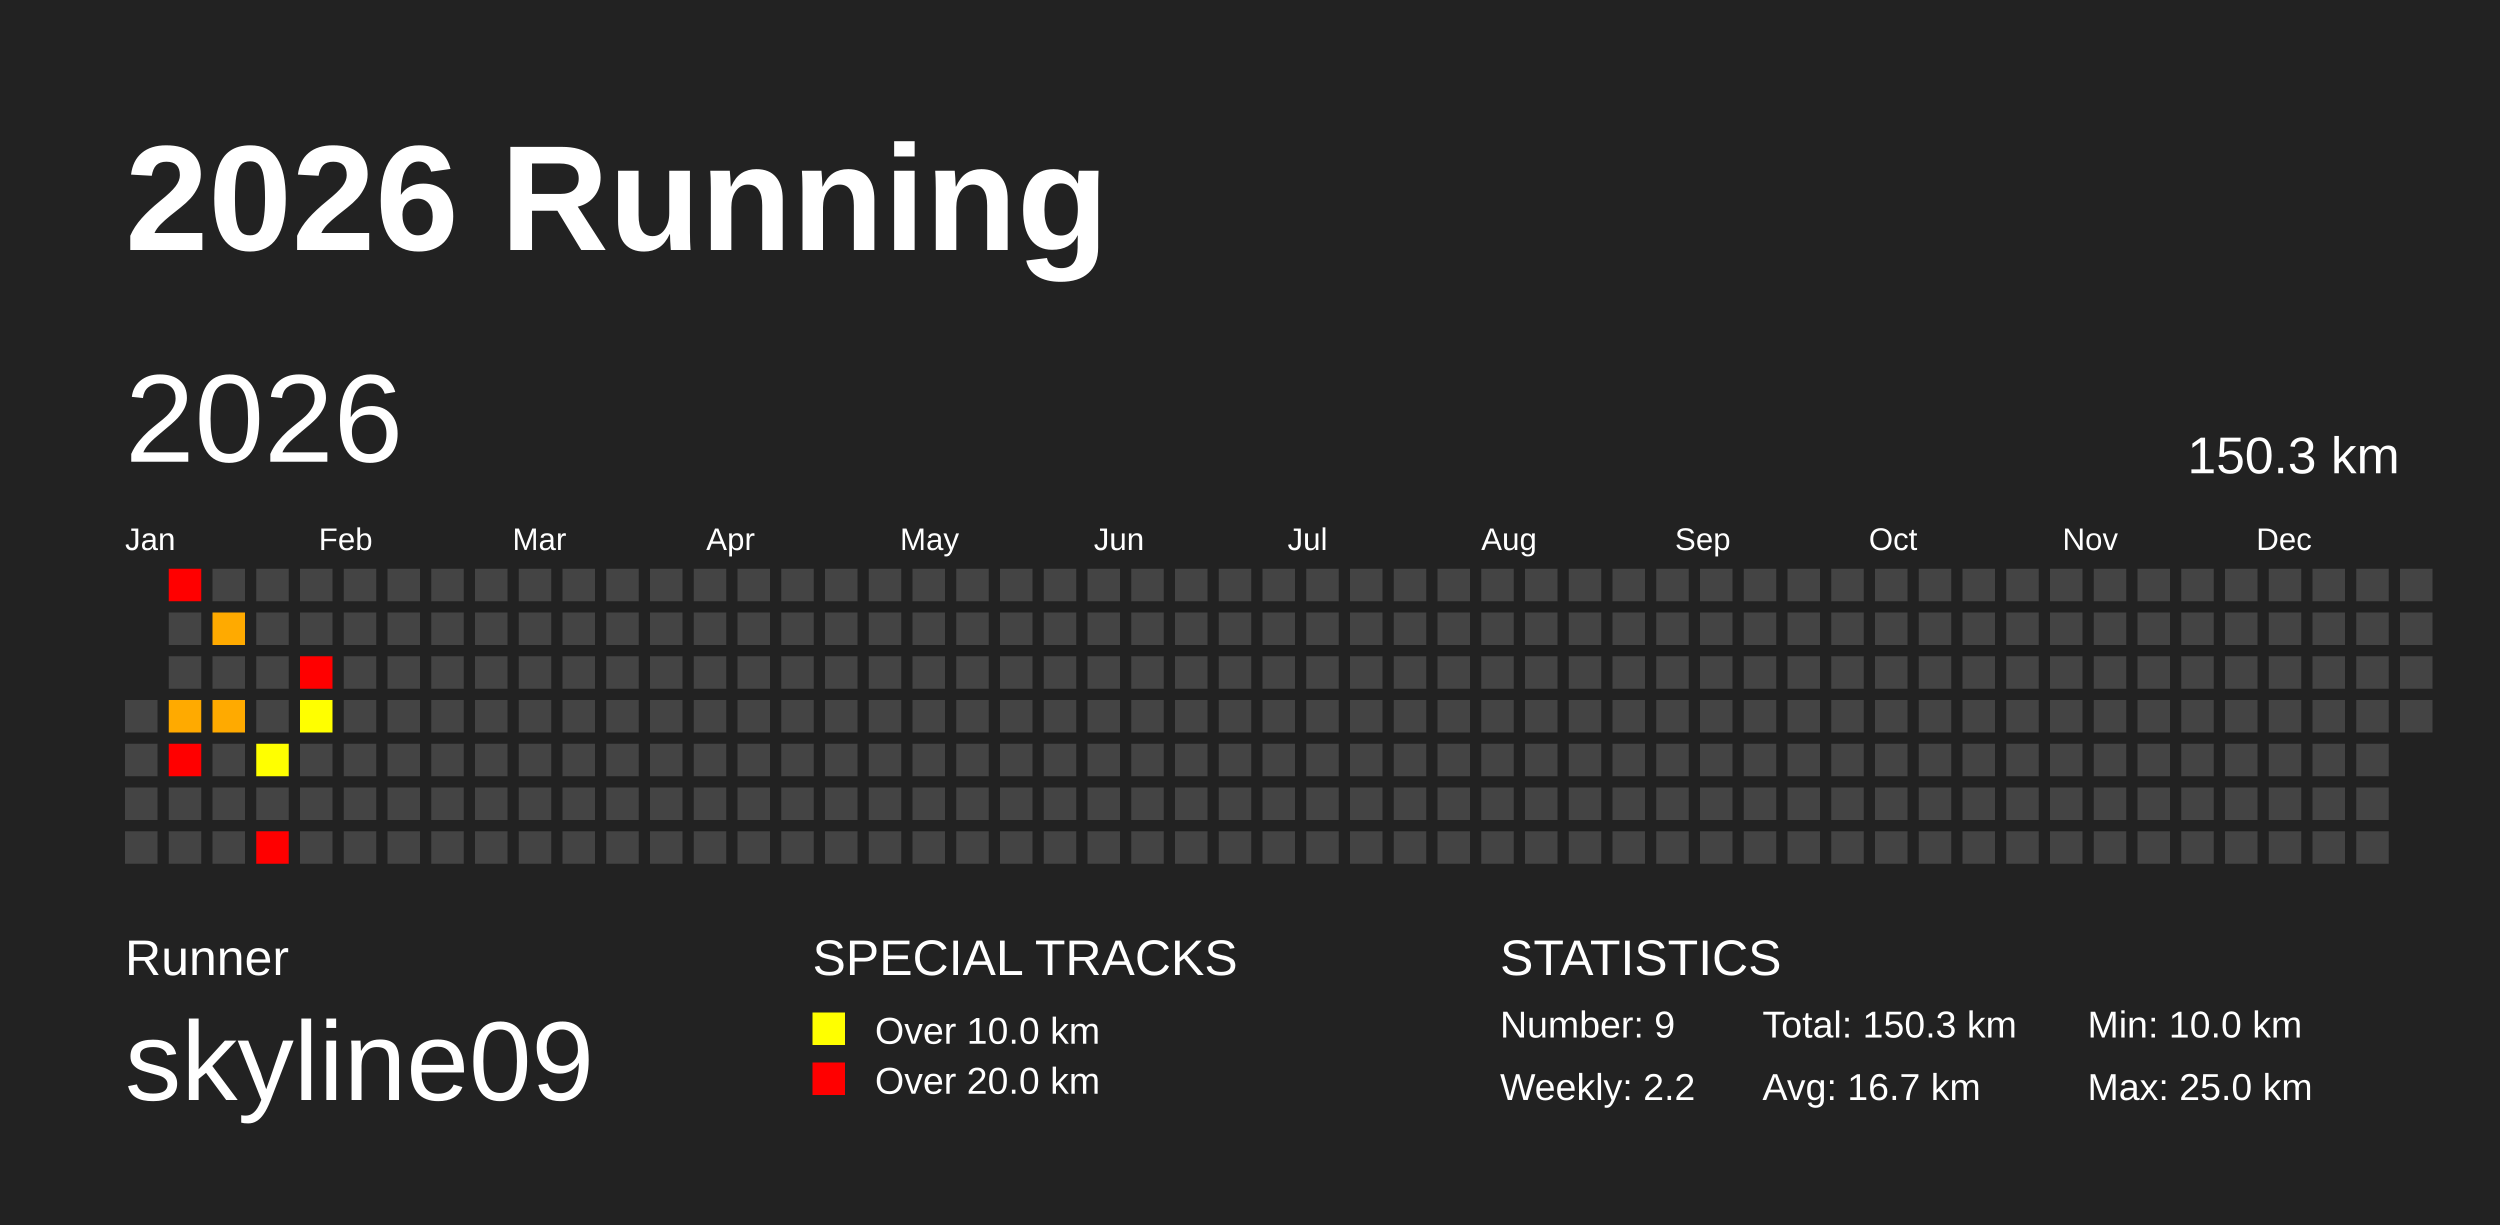
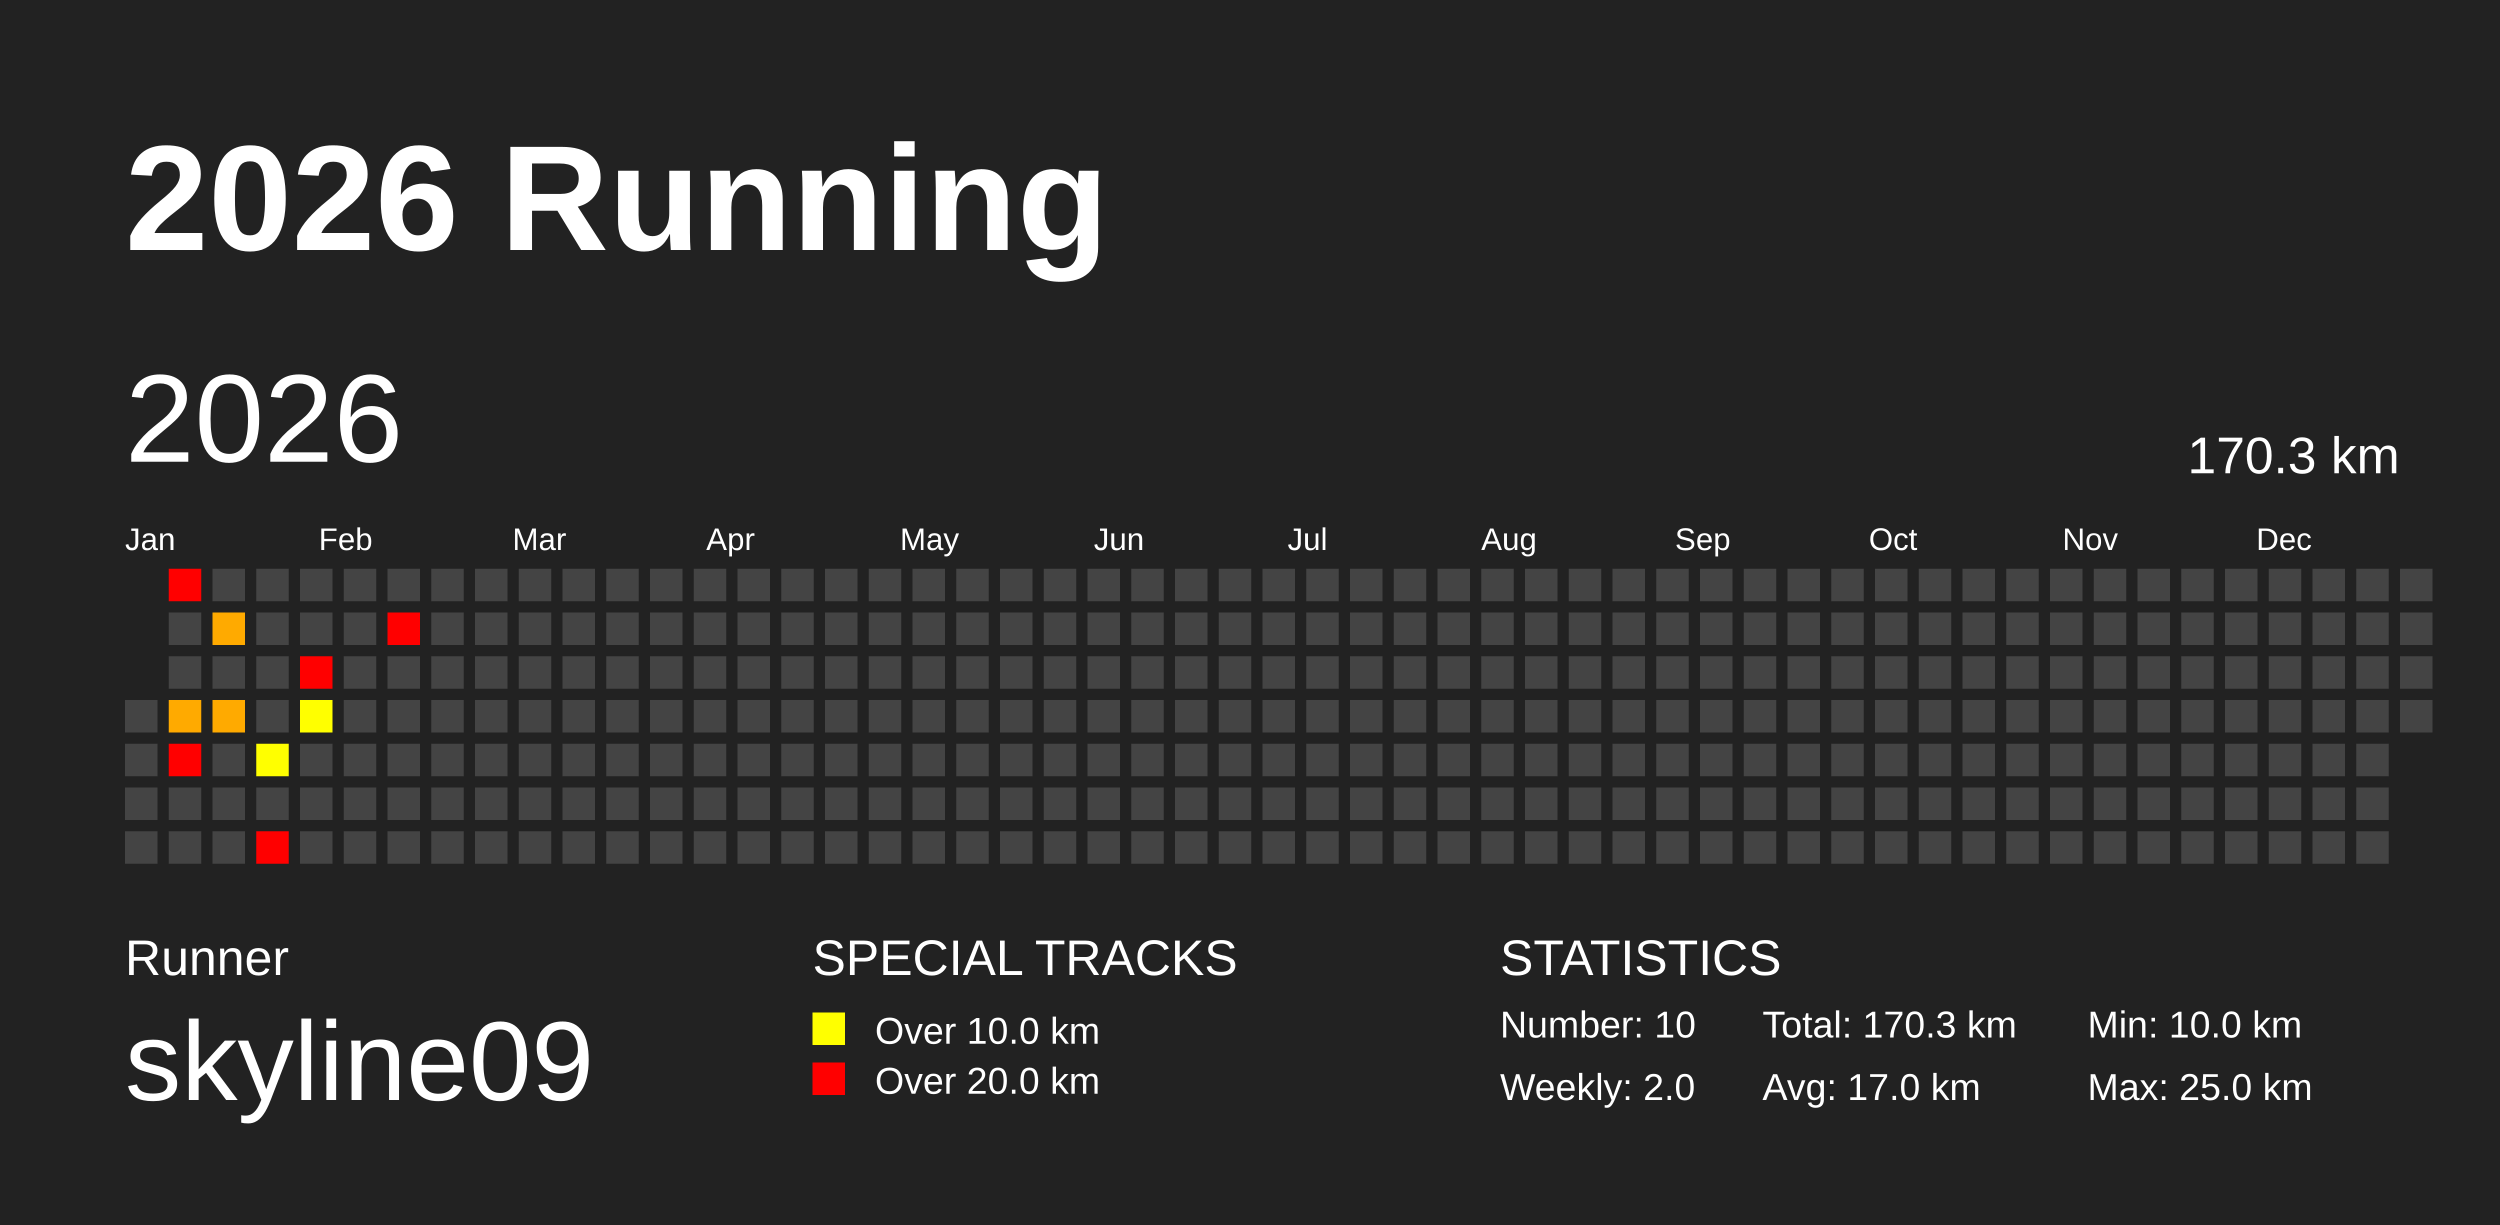
<svg xmlns="http://www.w3.org/2000/svg" baseProfile="full" height="98mm" version="1.1" viewBox="0,0,200,98" width="200mm">
  <defs />
  <rect fill="#222222" height="98" width="200" x="0" y="0" />
  <text fill="#FFFFFF" style="font-size:12px; font-family:Arial; font-weight:bold;" x="10" y="20">2026 Running</text>
  <text fill="#FFFFFF" style="font-size:4px; font-family:Arial" x="10" y="78">Runner</text>
  <text fill="#FFFFFF" style="font-size:9px; font-family:Arial" x="10" y="88">skyline09</text>
  <text fill="#FFFFFF" style="font-size:4px; font-family:Arial" x="65" y="78">SPECIAL TRACKS</text>
  <rect fill="yellow" height="2.6" width="2.6" x="65" y="81" />
  <text fill="#FFFFFF" style="font-size:3px; font-family:Arial" x="70" y="83.5">Over 10.0 km</text>
  <rect fill="red" height="2.6" width="2.6" x="65" y="85" />
  <text fill="#FFFFFF" style="font-size:3px; font-family:Arial" x="70" y="87.5">Over 20.0 km</text>
  <text fill="#FFFFFF" style="font-size:4px; font-family:Arial" x="120" y="78">STATISTICS</text>
-   <text fill="#FFFFFF" style="font-size:3px; font-family:Arial" x="120" y="83">Number: 9</text>
-   <text fill="#FFFFFF" style="font-size:3px; font-family:Arial" x="120" y="88">Weekly: 2.2</text>
-   <text fill="#FFFFFF" style="font-size:3px; font-family:Arial" x="141" y="83">Total: 150.3 km</text>
-   <text fill="#FFFFFF" style="font-size:3px; font-family:Arial" x="141" y="88">Avg: 16.7 km</text>
+   <text fill="#FFFFFF" style="font-size:3px; font-family:Arial" x="120" y="83">Number: 10</text>
+   <text fill="#FFFFFF" style="font-size:3px; font-family:Arial" x="120" y="88">Weekly: 2.0</text>
+   <text fill="#FFFFFF" style="font-size:3px; font-family:Arial" x="141" y="83">Total: 170.3 km</text>
+   <text fill="#FFFFFF" style="font-size:3px; font-family:Arial" x="141" y="88">Avg: 17.0 km</text>
  <text fill="#FFFFFF" style="font-size:3px; font-family:Arial" x="167" y="83">Min: 10.0 km</text>
  <text fill="#FFFFFF" style="font-size:3px; font-family:Arial" x="167" y="88">Max: 25.0 km</text>
  <text dominant-baseline="hanging" fill="#FFFFFF" style="font-size:10.0px; font-family:Arial;" x="10" y="30">2026</text>
-   <text dominant-baseline="hanging" fill="#FFFFFF" style="font-size:4.125px; font-family:Arial;" x="175" y="35">150.3 km</text>
+   <text dominant-baseline="hanging" fill="#FFFFFF" style="font-size:4.125px; font-family:Arial;" x="175" y="35">170.3 km</text>
  <text fill="#FFFFFF" style="font-size:2.5px; font-family:Arial" x="10.0" y="44">Jan</text>
  <text fill="#FFFFFF" style="font-size:2.5px; font-family:Arial" x="25.5" y="44">Feb</text>
  <text fill="#FFFFFF" style="font-size:2.5px; font-family:Arial" x="41.0" y="44">Mar</text>
  <text fill="#FFFFFF" style="font-size:2.5px; font-family:Arial" x="56.5" y="44">Apr</text>
  <text fill="#FFFFFF" style="font-size:2.5px; font-family:Arial" x="72.0" y="44">May</text>
  <text fill="#FFFFFF" style="font-size:2.5px; font-family:Arial" x="87.5" y="44">Jun</text>
  <text fill="#FFFFFF" style="font-size:2.5px; font-family:Arial" x="103.0" y="44">Jul</text>
  <text fill="#FFFFFF" style="font-size:2.5px; font-family:Arial" x="118.5" y="44">Aug</text>
  <text fill="#FFFFFF" style="font-size:2.5px; font-family:Arial" x="134.0" y="44">Sep</text>
  <text fill="#FFFFFF" style="font-size:2.5px; font-family:Arial" x="149.5" y="44">Oct</text>
  <text fill="#FFFFFF" style="font-size:2.5px; font-family:Arial" x="165.0" y="44">Nov</text>
  <text fill="#FFFFFF" style="font-size:2.5px; font-family:Arial" x="180.5" y="44">Dec</text>
  <rect fill="#444444" height="2.6" width="2.6" x="10.0" y="56.0" />
  <rect fill="#444444" height="2.6" width="2.6" x="10.0" y="59.5" />
  <rect fill="#444444" height="2.6" width="2.6" x="10.0" y="63.0" />
  <rect fill="#444444" height="2.6" width="2.6" x="10.0" y="66.5" />
  <rect fill="red" height="2.6" width="2.6" x="13.5" y="45.5" />
  <rect fill="#444444" height="2.6" width="2.6" x="13.5" y="49.0" />
  <rect fill="#444444" height="2.6" width="2.6" x="13.5" y="52.5" />
  <rect fill="#ffaa00" height="2.6" width="2.6" x="13.5" y="56.0" />
  <rect fill="red" height="2.6" width="2.6" x="13.5" y="59.5" />
  <rect fill="#444444" height="2.6" width="2.6" x="13.5" y="63.0" />
  <rect fill="#444444" height="2.6" width="2.6" x="13.5" y="66.5" />
  <rect fill="#444444" height="2.6" width="2.6" x="17.0" y="45.5" />
  <rect fill="#ffaa00" height="2.6" width="2.6" x="17.0" y="49.0" />
  <rect fill="#444444" height="2.6" width="2.6" x="17.0" y="52.5" />
  <rect fill="#ffaa00" height="2.6" width="2.6" x="17.0" y="56.0" />
  <rect fill="#444444" height="2.6" width="2.6" x="17.0" y="59.5" />
  <rect fill="#444444" height="2.6" width="2.6" x="17.0" y="63.0" />
  <rect fill="#444444" height="2.6" width="2.6" x="17.0" y="66.5" />
  <rect fill="#444444" height="2.6" width="2.6" x="20.5" y="45.5" />
  <rect fill="#444444" height="2.6" width="2.6" x="20.5" y="49.0" />
  <rect fill="#444444" height="2.6" width="2.6" x="20.5" y="52.5" />
  <rect fill="#444444" height="2.6" width="2.6" x="20.5" y="56.0" />
  <rect fill="#ffff00" height="2.6" width="2.6" x="20.5" y="59.5" />
  <rect fill="#444444" height="2.6" width="2.6" x="20.5" y="63.0" />
  <rect fill="red" height="2.6" width="2.6" x="20.5" y="66.5" />
  <rect fill="#444444" height="2.6" width="2.6" x="24.0" y="45.5" />
  <rect fill="#444444" height="2.6" width="2.6" x="24.0" y="49.0" />
  <rect fill="red" height="2.6" width="2.6" x="24.0" y="52.5" />
  <rect fill="#ffff00" height="2.6" width="2.6" x="24.0" y="56.0" />
  <rect fill="#444444" height="2.6" width="2.6" x="24.0" y="59.5" />
  <rect fill="#444444" height="2.6" width="2.6" x="24.0" y="63.0" />
  <rect fill="#444444" height="2.6" width="2.6" x="24.0" y="66.5" />
  <rect fill="#444444" height="2.6" width="2.6" x="27.5" y="45.5" />
  <rect fill="#444444" height="2.6" width="2.6" x="27.5" y="49.0" />
  <rect fill="#444444" height="2.6" width="2.6" x="27.5" y="52.5" />
  <rect fill="#444444" height="2.6" width="2.6" x="27.5" y="56.0" />
  <rect fill="#444444" height="2.6" width="2.6" x="27.5" y="59.5" />
  <rect fill="#444444" height="2.6" width="2.6" x="27.5" y="63.0" />
  <rect fill="#444444" height="2.6" width="2.6" x="27.5" y="66.5" />
  <rect fill="#444444" height="2.6" width="2.6" x="31.0" y="45.5" />
-   <rect fill="#444444" height="2.6" width="2.6" x="31.0" y="49.0" />
+   <rect fill="red" height="2.6" width="2.6" x="31.0" y="49.0" />
  <rect fill="#444444" height="2.6" width="2.6" x="31.0" y="52.5" />
  <rect fill="#444444" height="2.6" width="2.6" x="31.0" y="56.0" />
  <rect fill="#444444" height="2.6" width="2.6" x="31.0" y="59.5" />
  <rect fill="#444444" height="2.6" width="2.6" x="31.0" y="63.0" />
  <rect fill="#444444" height="2.6" width="2.6" x="31.0" y="66.5" />
  <rect fill="#444444" height="2.6" width="2.6" x="34.5" y="45.5" />
  <rect fill="#444444" height="2.6" width="2.6" x="34.5" y="49.0" />
  <rect fill="#444444" height="2.6" width="2.6" x="34.5" y="52.5" />
  <rect fill="#444444" height="2.6" width="2.6" x="34.5" y="56.0" />
  <rect fill="#444444" height="2.6" width="2.6" x="34.5" y="59.5" />
  <rect fill="#444444" height="2.6" width="2.6" x="34.5" y="63.0" />
  <rect fill="#444444" height="2.6" width="2.6" x="34.5" y="66.5" />
  <rect fill="#444444" height="2.6" width="2.6" x="38.0" y="45.5" />
  <rect fill="#444444" height="2.6" width="2.6" x="38.0" y="49.0" />
  <rect fill="#444444" height="2.6" width="2.6" x="38.0" y="52.5" />
  <rect fill="#444444" height="2.6" width="2.6" x="38.0" y="56.0" />
  <rect fill="#444444" height="2.6" width="2.6" x="38.0" y="59.5" />
  <rect fill="#444444" height="2.6" width="2.6" x="38.0" y="63.0" />
  <rect fill="#444444" height="2.6" width="2.6" x="38.0" y="66.5" />
  <rect fill="#444444" height="2.6" width="2.6" x="41.5" y="45.5" />
  <rect fill="#444444" height="2.6" width="2.6" x="41.5" y="49.0" />
  <rect fill="#444444" height="2.6" width="2.6" x="41.5" y="52.5" />
  <rect fill="#444444" height="2.6" width="2.6" x="41.5" y="56.0" />
  <rect fill="#444444" height="2.6" width="2.6" x="41.5" y="59.5" />
  <rect fill="#444444" height="2.6" width="2.6" x="41.5" y="63.0" />
  <rect fill="#444444" height="2.6" width="2.6" x="41.5" y="66.5" />
  <rect fill="#444444" height="2.6" width="2.6" x="45.0" y="45.5" />
  <rect fill="#444444" height="2.6" width="2.6" x="45.0" y="49.0" />
  <rect fill="#444444" height="2.6" width="2.6" x="45.0" y="52.5" />
  <rect fill="#444444" height="2.6" width="2.6" x="45.0" y="56.0" />
  <rect fill="#444444" height="2.6" width="2.6" x="45.0" y="59.5" />
  <rect fill="#444444" height="2.6" width="2.6" x="45.0" y="63.0" />
  <rect fill="#444444" height="2.6" width="2.6" x="45.0" y="66.5" />
  <rect fill="#444444" height="2.6" width="2.6" x="48.5" y="45.5" />
  <rect fill="#444444" height="2.6" width="2.6" x="48.5" y="49.0" />
  <rect fill="#444444" height="2.6" width="2.6" x="48.5" y="52.5" />
  <rect fill="#444444" height="2.6" width="2.6" x="48.5" y="56.0" />
  <rect fill="#444444" height="2.6" width="2.6" x="48.5" y="59.5" />
  <rect fill="#444444" height="2.6" width="2.6" x="48.5" y="63.0" />
  <rect fill="#444444" height="2.6" width="2.6" x="48.5" y="66.5" />
  <rect fill="#444444" height="2.6" width="2.6" x="52.0" y="45.5" />
  <rect fill="#444444" height="2.6" width="2.6" x="52.0" y="49.0" />
  <rect fill="#444444" height="2.6" width="2.6" x="52.0" y="52.5" />
  <rect fill="#444444" height="2.6" width="2.6" x="52.0" y="56.0" />
  <rect fill="#444444" height="2.6" width="2.6" x="52.0" y="59.5" />
  <rect fill="#444444" height="2.6" width="2.6" x="52.0" y="63.0" />
  <rect fill="#444444" height="2.6" width="2.6" x="52.0" y="66.5" />
  <rect fill="#444444" height="2.6" width="2.6" x="55.5" y="45.5" />
  <rect fill="#444444" height="2.6" width="2.6" x="55.5" y="49.0" />
  <rect fill="#444444" height="2.6" width="2.6" x="55.5" y="52.5" />
  <rect fill="#444444" height="2.6" width="2.6" x="55.5" y="56.0" />
  <rect fill="#444444" height="2.6" width="2.6" x="55.5" y="59.5" />
  <rect fill="#444444" height="2.6" width="2.6" x="55.5" y="63.0" />
  <rect fill="#444444" height="2.6" width="2.6" x="55.5" y="66.5" />
  <rect fill="#444444" height="2.6" width="2.6" x="59.0" y="45.5" />
  <rect fill="#444444" height="2.6" width="2.6" x="59.0" y="49.0" />
  <rect fill="#444444" height="2.6" width="2.6" x="59.0" y="52.5" />
  <rect fill="#444444" height="2.6" width="2.6" x="59.0" y="56.0" />
  <rect fill="#444444" height="2.6" width="2.6" x="59.0" y="59.5" />
  <rect fill="#444444" height="2.6" width="2.6" x="59.0" y="63.0" />
  <rect fill="#444444" height="2.6" width="2.6" x="59.0" y="66.5" />
  <rect fill="#444444" height="2.6" width="2.6" x="62.5" y="45.5" />
  <rect fill="#444444" height="2.6" width="2.6" x="62.5" y="49.0" />
  <rect fill="#444444" height="2.6" width="2.6" x="62.5" y="52.5" />
  <rect fill="#444444" height="2.6" width="2.6" x="62.5" y="56.0" />
  <rect fill="#444444" height="2.6" width="2.6" x="62.5" y="59.5" />
  <rect fill="#444444" height="2.6" width="2.6" x="62.5" y="63.0" />
  <rect fill="#444444" height="2.6" width="2.6" x="62.5" y="66.5" />
  <rect fill="#444444" height="2.6" width="2.6" x="66.0" y="45.5" />
  <rect fill="#444444" height="2.6" width="2.6" x="66.0" y="49.0" />
  <rect fill="#444444" height="2.6" width="2.6" x="66.0" y="52.5" />
  <rect fill="#444444" height="2.6" width="2.6" x="66.0" y="56.0" />
  <rect fill="#444444" height="2.6" width="2.6" x="66.0" y="59.5" />
  <rect fill="#444444" height="2.6" width="2.6" x="66.0" y="63.0" />
  <rect fill="#444444" height="2.6" width="2.6" x="66.0" y="66.5" />
  <rect fill="#444444" height="2.6" width="2.6" x="69.5" y="45.5" />
  <rect fill="#444444" height="2.6" width="2.6" x="69.5" y="49.0" />
  <rect fill="#444444" height="2.6" width="2.6" x="69.5" y="52.5" />
  <rect fill="#444444" height="2.6" width="2.6" x="69.5" y="56.0" />
  <rect fill="#444444" height="2.6" width="2.6" x="69.5" y="59.5" />
  <rect fill="#444444" height="2.6" width="2.6" x="69.5" y="63.0" />
  <rect fill="#444444" height="2.6" width="2.6" x="69.5" y="66.5" />
  <rect fill="#444444" height="2.6" width="2.6" x="73.0" y="45.5" />
  <rect fill="#444444" height="2.6" width="2.6" x="73.0" y="49.0" />
  <rect fill="#444444" height="2.6" width="2.6" x="73.0" y="52.5" />
  <rect fill="#444444" height="2.6" width="2.6" x="73.0" y="56.0" />
  <rect fill="#444444" height="2.6" width="2.6" x="73.0" y="59.5" />
  <rect fill="#444444" height="2.6" width="2.6" x="73.0" y="63.0" />
  <rect fill="#444444" height="2.6" width="2.6" x="73.0" y="66.5" />
  <rect fill="#444444" height="2.6" width="2.6" x="76.5" y="45.5" />
  <rect fill="#444444" height="2.6" width="2.6" x="76.5" y="49.0" />
  <rect fill="#444444" height="2.6" width="2.6" x="76.5" y="52.5" />
  <rect fill="#444444" height="2.6" width="2.6" x="76.5" y="56.0" />
  <rect fill="#444444" height="2.6" width="2.6" x="76.5" y="59.5" />
  <rect fill="#444444" height="2.6" width="2.6" x="76.5" y="63.0" />
  <rect fill="#444444" height="2.6" width="2.6" x="76.5" y="66.5" />
  <rect fill="#444444" height="2.6" width="2.6" x="80.0" y="45.5" />
  <rect fill="#444444" height="2.6" width="2.6" x="80.0" y="49.0" />
  <rect fill="#444444" height="2.6" width="2.6" x="80.0" y="52.5" />
  <rect fill="#444444" height="2.6" width="2.6" x="80.0" y="56.0" />
  <rect fill="#444444" height="2.6" width="2.6" x="80.0" y="59.5" />
  <rect fill="#444444" height="2.6" width="2.6" x="80.0" y="63.0" />
  <rect fill="#444444" height="2.6" width="2.6" x="80.0" y="66.5" />
  <rect fill="#444444" height="2.6" width="2.6" x="83.5" y="45.5" />
  <rect fill="#444444" height="2.6" width="2.6" x="83.5" y="49.0" />
  <rect fill="#444444" height="2.6" width="2.6" x="83.5" y="52.5" />
  <rect fill="#444444" height="2.6" width="2.6" x="83.5" y="56.0" />
  <rect fill="#444444" height="2.6" width="2.6" x="83.5" y="59.5" />
  <rect fill="#444444" height="2.6" width="2.6" x="83.5" y="63.0" />
  <rect fill="#444444" height="2.6" width="2.6" x="83.5" y="66.5" />
  <rect fill="#444444" height="2.6" width="2.6" x="87.0" y="45.5" />
  <rect fill="#444444" height="2.6" width="2.6" x="87.0" y="49.0" />
  <rect fill="#444444" height="2.6" width="2.6" x="87.0" y="52.5" />
  <rect fill="#444444" height="2.6" width="2.6" x="87.0" y="56.0" />
  <rect fill="#444444" height="2.6" width="2.6" x="87.0" y="59.5" />
  <rect fill="#444444" height="2.6" width="2.6" x="87.0" y="63.0" />
  <rect fill="#444444" height="2.6" width="2.6" x="87.0" y="66.5" />
  <rect fill="#444444" height="2.6" width="2.6" x="90.5" y="45.5" />
  <rect fill="#444444" height="2.6" width="2.6" x="90.5" y="49.0" />
  <rect fill="#444444" height="2.6" width="2.6" x="90.5" y="52.5" />
  <rect fill="#444444" height="2.6" width="2.6" x="90.5" y="56.0" />
  <rect fill="#444444" height="2.6" width="2.6" x="90.5" y="59.5" />
  <rect fill="#444444" height="2.6" width="2.6" x="90.5" y="63.0" />
  <rect fill="#444444" height="2.6" width="2.6" x="90.5" y="66.5" />
  <rect fill="#444444" height="2.6" width="2.6" x="94.0" y="45.5" />
  <rect fill="#444444" height="2.6" width="2.6" x="94.0" y="49.0" />
  <rect fill="#444444" height="2.6" width="2.6" x="94.0" y="52.5" />
  <rect fill="#444444" height="2.6" width="2.6" x="94.0" y="56.0" />
  <rect fill="#444444" height="2.6" width="2.6" x="94.0" y="59.5" />
  <rect fill="#444444" height="2.6" width="2.6" x="94.0" y="63.0" />
  <rect fill="#444444" height="2.6" width="2.6" x="94.0" y="66.5" />
  <rect fill="#444444" height="2.6" width="2.6" x="97.5" y="45.5" />
  <rect fill="#444444" height="2.6" width="2.6" x="97.5" y="49.0" />
  <rect fill="#444444" height="2.6" width="2.6" x="97.5" y="52.5" />
  <rect fill="#444444" height="2.6" width="2.6" x="97.5" y="56.0" />
  <rect fill="#444444" height="2.6" width="2.6" x="97.5" y="59.5" />
  <rect fill="#444444" height="2.6" width="2.6" x="97.5" y="63.0" />
  <rect fill="#444444" height="2.6" width="2.6" x="97.5" y="66.5" />
  <rect fill="#444444" height="2.6" width="2.6" x="101.0" y="45.5" />
  <rect fill="#444444" height="2.6" width="2.6" x="101.0" y="49.0" />
  <rect fill="#444444" height="2.6" width="2.6" x="101.0" y="52.5" />
  <rect fill="#444444" height="2.6" width="2.6" x="101.0" y="56.0" />
  <rect fill="#444444" height="2.6" width="2.6" x="101.0" y="59.5" />
  <rect fill="#444444" height="2.6" width="2.6" x="101.0" y="63.0" />
  <rect fill="#444444" height="2.6" width="2.6" x="101.0" y="66.5" />
  <rect fill="#444444" height="2.6" width="2.6" x="104.5" y="45.5" />
  <rect fill="#444444" height="2.6" width="2.6" x="104.5" y="49.0" />
  <rect fill="#444444" height="2.6" width="2.6" x="104.5" y="52.5" />
  <rect fill="#444444" height="2.6" width="2.6" x="104.5" y="56.0" />
  <rect fill="#444444" height="2.6" width="2.6" x="104.5" y="59.5" />
  <rect fill="#444444" height="2.6" width="2.6" x="104.5" y="63.0" />
  <rect fill="#444444" height="2.6" width="2.6" x="104.5" y="66.5" />
  <rect fill="#444444" height="2.6" width="2.6" x="108.0" y="45.5" />
  <rect fill="#444444" height="2.6" width="2.6" x="108.0" y="49.0" />
  <rect fill="#444444" height="2.6" width="2.6" x="108.0" y="52.5" />
  <rect fill="#444444" height="2.6" width="2.6" x="108.0" y="56.0" />
  <rect fill="#444444" height="2.6" width="2.6" x="108.0" y="59.5" />
  <rect fill="#444444" height="2.6" width="2.6" x="108.0" y="63.0" />
  <rect fill="#444444" height="2.6" width="2.6" x="108.0" y="66.5" />
  <rect fill="#444444" height="2.6" width="2.6" x="111.5" y="45.5" />
  <rect fill="#444444" height="2.6" width="2.6" x="111.5" y="49.0" />
  <rect fill="#444444" height="2.6" width="2.6" x="111.5" y="52.5" />
  <rect fill="#444444" height="2.6" width="2.6" x="111.5" y="56.0" />
  <rect fill="#444444" height="2.6" width="2.6" x="111.5" y="59.5" />
  <rect fill="#444444" height="2.6" width="2.6" x="111.5" y="63.0" />
  <rect fill="#444444" height="2.6" width="2.6" x="111.5" y="66.5" />
  <rect fill="#444444" height="2.6" width="2.6" x="115.0" y="45.5" />
  <rect fill="#444444" height="2.6" width="2.6" x="115.0" y="49.0" />
  <rect fill="#444444" height="2.6" width="2.6" x="115.0" y="52.5" />
  <rect fill="#444444" height="2.6" width="2.6" x="115.0" y="56.0" />
  <rect fill="#444444" height="2.6" width="2.6" x="115.0" y="59.5" />
  <rect fill="#444444" height="2.6" width="2.6" x="115.0" y="63.0" />
  <rect fill="#444444" height="2.6" width="2.6" x="115.0" y="66.5" />
  <rect fill="#444444" height="2.6" width="2.6" x="118.5" y="45.5" />
  <rect fill="#444444" height="2.6" width="2.6" x="118.5" y="49.0" />
  <rect fill="#444444" height="2.6" width="2.6" x="118.5" y="52.5" />
  <rect fill="#444444" height="2.6" width="2.6" x="118.5" y="56.0" />
  <rect fill="#444444" height="2.6" width="2.6" x="118.5" y="59.5" />
  <rect fill="#444444" height="2.6" width="2.6" x="118.5" y="63.0" />
  <rect fill="#444444" height="2.6" width="2.6" x="118.5" y="66.5" />
  <rect fill="#444444" height="2.6" width="2.6" x="122.0" y="45.5" />
  <rect fill="#444444" height="2.6" width="2.6" x="122.0" y="49.0" />
  <rect fill="#444444" height="2.6" width="2.6" x="122.0" y="52.5" />
  <rect fill="#444444" height="2.6" width="2.6" x="122.0" y="56.0" />
  <rect fill="#444444" height="2.6" width="2.6" x="122.0" y="59.5" />
  <rect fill="#444444" height="2.6" width="2.6" x="122.0" y="63.0" />
  <rect fill="#444444" height="2.6" width="2.6" x="122.0" y="66.5" />
  <rect fill="#444444" height="2.6" width="2.6" x="125.5" y="45.5" />
  <rect fill="#444444" height="2.6" width="2.6" x="125.5" y="49.0" />
  <rect fill="#444444" height="2.6" width="2.6" x="125.5" y="52.5" />
  <rect fill="#444444" height="2.6" width="2.6" x="125.5" y="56.0" />
  <rect fill="#444444" height="2.6" width="2.6" x="125.5" y="59.5" />
  <rect fill="#444444" height="2.6" width="2.6" x="125.5" y="63.0" />
  <rect fill="#444444" height="2.6" width="2.6" x="125.5" y="66.5" />
  <rect fill="#444444" height="2.6" width="2.6" x="129.0" y="45.5" />
  <rect fill="#444444" height="2.6" width="2.6" x="129.0" y="49.0" />
  <rect fill="#444444" height="2.6" width="2.6" x="129.0" y="52.5" />
  <rect fill="#444444" height="2.6" width="2.6" x="129.0" y="56.0" />
  <rect fill="#444444" height="2.6" width="2.6" x="129.0" y="59.5" />
  <rect fill="#444444" height="2.6" width="2.6" x="129.0" y="63.0" />
  <rect fill="#444444" height="2.6" width="2.6" x="129.0" y="66.5" />
  <rect fill="#444444" height="2.6" width="2.6" x="132.5" y="45.5" />
  <rect fill="#444444" height="2.6" width="2.6" x="132.5" y="49.0" />
  <rect fill="#444444" height="2.6" width="2.6" x="132.5" y="52.5" />
  <rect fill="#444444" height="2.6" width="2.6" x="132.5" y="56.0" />
  <rect fill="#444444" height="2.6" width="2.6" x="132.5" y="59.5" />
  <rect fill="#444444" height="2.6" width="2.6" x="132.5" y="63.0" />
  <rect fill="#444444" height="2.6" width="2.6" x="132.5" y="66.5" />
  <rect fill="#444444" height="2.6" width="2.6" x="136.0" y="45.5" />
  <rect fill="#444444" height="2.6" width="2.6" x="136.0" y="49.0" />
  <rect fill="#444444" height="2.6" width="2.6" x="136.0" y="52.5" />
  <rect fill="#444444" height="2.6" width="2.6" x="136.0" y="56.0" />
  <rect fill="#444444" height="2.6" width="2.6" x="136.0" y="59.5" />
  <rect fill="#444444" height="2.6" width="2.6" x="136.0" y="63.0" />
  <rect fill="#444444" height="2.6" width="2.6" x="136.0" y="66.5" />
  <rect fill="#444444" height="2.6" width="2.6" x="139.5" y="45.5" />
  <rect fill="#444444" height="2.6" width="2.6" x="139.5" y="49.0" />
  <rect fill="#444444" height="2.6" width="2.6" x="139.5" y="52.5" />
  <rect fill="#444444" height="2.6" width="2.6" x="139.5" y="56.0" />
  <rect fill="#444444" height="2.6" width="2.6" x="139.5" y="59.5" />
  <rect fill="#444444" height="2.6" width="2.6" x="139.5" y="63.0" />
  <rect fill="#444444" height="2.6" width="2.6" x="139.5" y="66.5" />
  <rect fill="#444444" height="2.6" width="2.6" x="143.0" y="45.5" />
  <rect fill="#444444" height="2.6" width="2.6" x="143.0" y="49.0" />
  <rect fill="#444444" height="2.6" width="2.6" x="143.0" y="52.5" />
  <rect fill="#444444" height="2.6" width="2.6" x="143.0" y="56.0" />
  <rect fill="#444444" height="2.6" width="2.6" x="143.0" y="59.5" />
  <rect fill="#444444" height="2.6" width="2.6" x="143.0" y="63.0" />
  <rect fill="#444444" height="2.6" width="2.6" x="143.0" y="66.5" />
  <rect fill="#444444" height="2.6" width="2.6" x="146.5" y="45.5" />
  <rect fill="#444444" height="2.6" width="2.6" x="146.5" y="49.0" />
  <rect fill="#444444" height="2.6" width="2.6" x="146.5" y="52.5" />
  <rect fill="#444444" height="2.6" width="2.6" x="146.5" y="56.0" />
  <rect fill="#444444" height="2.6" width="2.6" x="146.5" y="59.5" />
  <rect fill="#444444" height="2.6" width="2.6" x="146.5" y="63.0" />
  <rect fill="#444444" height="2.6" width="2.6" x="146.5" y="66.5" />
  <rect fill="#444444" height="2.6" width="2.6" x="150.0" y="45.5" />
  <rect fill="#444444" height="2.6" width="2.6" x="150.0" y="49.0" />
  <rect fill="#444444" height="2.6" width="2.6" x="150.0" y="52.5" />
  <rect fill="#444444" height="2.6" width="2.6" x="150.0" y="56.0" />
  <rect fill="#444444" height="2.6" width="2.6" x="150.0" y="59.5" />
  <rect fill="#444444" height="2.6" width="2.6" x="150.0" y="63.0" />
  <rect fill="#444444" height="2.6" width="2.6" x="150.0" y="66.5" />
  <rect fill="#444444" height="2.6" width="2.6" x="153.5" y="45.5" />
  <rect fill="#444444" height="2.6" width="2.6" x="153.5" y="49.0" />
  <rect fill="#444444" height="2.6" width="2.6" x="153.5" y="52.5" />
  <rect fill="#444444" height="2.6" width="2.6" x="153.5" y="56.0" />
  <rect fill="#444444" height="2.6" width="2.6" x="153.5" y="59.5" />
  <rect fill="#444444" height="2.6" width="2.6" x="153.5" y="63.0" />
  <rect fill="#444444" height="2.6" width="2.6" x="153.5" y="66.5" />
  <rect fill="#444444" height="2.6" width="2.6" x="157.0" y="45.5" />
  <rect fill="#444444" height="2.6" width="2.6" x="157.0" y="49.0" />
  <rect fill="#444444" height="2.6" width="2.6" x="157.0" y="52.5" />
  <rect fill="#444444" height="2.6" width="2.6" x="157.0" y="56.0" />
  <rect fill="#444444" height="2.6" width="2.6" x="157.0" y="59.5" />
  <rect fill="#444444" height="2.6" width="2.6" x="157.0" y="63.0" />
  <rect fill="#444444" height="2.6" width="2.6" x="157.0" y="66.5" />
  <rect fill="#444444" height="2.6" width="2.6" x="160.5" y="45.5" />
  <rect fill="#444444" height="2.6" width="2.6" x="160.5" y="49.0" />
  <rect fill="#444444" height="2.6" width="2.6" x="160.5" y="52.5" />
  <rect fill="#444444" height="2.6" width="2.6" x="160.5" y="56.0" />
  <rect fill="#444444" height="2.6" width="2.6" x="160.5" y="59.5" />
  <rect fill="#444444" height="2.6" width="2.6" x="160.5" y="63.0" />
  <rect fill="#444444" height="2.6" width="2.6" x="160.5" y="66.5" />
  <rect fill="#444444" height="2.6" width="2.6" x="164.0" y="45.5" />
  <rect fill="#444444" height="2.6" width="2.6" x="164.0" y="49.0" />
  <rect fill="#444444" height="2.6" width="2.6" x="164.0" y="52.5" />
  <rect fill="#444444" height="2.6" width="2.6" x="164.0" y="56.0" />
  <rect fill="#444444" height="2.6" width="2.6" x="164.0" y="59.5" />
  <rect fill="#444444" height="2.6" width="2.6" x="164.0" y="63.0" />
  <rect fill="#444444" height="2.6" width="2.6" x="164.0" y="66.5" />
  <rect fill="#444444" height="2.6" width="2.6" x="167.5" y="45.5" />
  <rect fill="#444444" height="2.6" width="2.6" x="167.5" y="49.0" />
  <rect fill="#444444" height="2.6" width="2.6" x="167.5" y="52.5" />
  <rect fill="#444444" height="2.6" width="2.6" x="167.5" y="56.0" />
  <rect fill="#444444" height="2.6" width="2.6" x="167.5" y="59.5" />
  <rect fill="#444444" height="2.6" width="2.6" x="167.5" y="63.0" />
  <rect fill="#444444" height="2.6" width="2.6" x="167.5" y="66.5" />
  <rect fill="#444444" height="2.6" width="2.6" x="171.0" y="45.5" />
  <rect fill="#444444" height="2.6" width="2.6" x="171.0" y="49.0" />
  <rect fill="#444444" height="2.6" width="2.6" x="171.0" y="52.5" />
  <rect fill="#444444" height="2.6" width="2.6" x="171.0" y="56.0" />
  <rect fill="#444444" height="2.6" width="2.6" x="171.0" y="59.5" />
  <rect fill="#444444" height="2.6" width="2.6" x="171.0" y="63.0" />
  <rect fill="#444444" height="2.6" width="2.6" x="171.0" y="66.5" />
  <rect fill="#444444" height="2.6" width="2.6" x="174.5" y="45.5" />
  <rect fill="#444444" height="2.6" width="2.6" x="174.5" y="49.0" />
  <rect fill="#444444" height="2.6" width="2.6" x="174.5" y="52.5" />
  <rect fill="#444444" height="2.6" width="2.6" x="174.5" y="56.0" />
  <rect fill="#444444" height="2.6" width="2.6" x="174.5" y="59.5" />
  <rect fill="#444444" height="2.6" width="2.6" x="174.5" y="63.0" />
  <rect fill="#444444" height="2.6" width="2.6" x="174.5" y="66.5" />
  <rect fill="#444444" height="2.6" width="2.6" x="178.0" y="45.5" />
  <rect fill="#444444" height="2.6" width="2.6" x="178.0" y="49.0" />
  <rect fill="#444444" height="2.6" width="2.6" x="178.0" y="52.5" />
  <rect fill="#444444" height="2.6" width="2.6" x="178.0" y="56.0" />
  <rect fill="#444444" height="2.6" width="2.6" x="178.0" y="59.5" />
  <rect fill="#444444" height="2.6" width="2.6" x="178.0" y="63.0" />
  <rect fill="#444444" height="2.6" width="2.6" x="178.0" y="66.5" />
  <rect fill="#444444" height="2.6" width="2.6" x="181.5" y="45.5" />
  <rect fill="#444444" height="2.6" width="2.6" x="181.5" y="49.0" />
  <rect fill="#444444" height="2.6" width="2.6" x="181.5" y="52.5" />
  <rect fill="#444444" height="2.6" width="2.6" x="181.5" y="56.0" />
  <rect fill="#444444" height="2.6" width="2.6" x="181.5" y="59.5" />
  <rect fill="#444444" height="2.6" width="2.6" x="181.5" y="63.0" />
  <rect fill="#444444" height="2.6" width="2.6" x="181.5" y="66.5" />
  <rect fill="#444444" height="2.6" width="2.6" x="185.0" y="45.5" />
  <rect fill="#444444" height="2.6" width="2.6" x="185.0" y="49.0" />
  <rect fill="#444444" height="2.6" width="2.6" x="185.0" y="52.5" />
  <rect fill="#444444" height="2.6" width="2.6" x="185.0" y="56.0" />
  <rect fill="#444444" height="2.6" width="2.6" x="185.0" y="59.5" />
  <rect fill="#444444" height="2.6" width="2.6" x="185.0" y="63.0" />
  <rect fill="#444444" height="2.6" width="2.6" x="185.0" y="66.5" />
  <rect fill="#444444" height="2.6" width="2.6" x="188.5" y="45.5" />
  <rect fill="#444444" height="2.6" width="2.6" x="188.5" y="49.0" />
  <rect fill="#444444" height="2.6" width="2.6" x="188.5" y="52.5" />
  <rect fill="#444444" height="2.6" width="2.6" x="188.5" y="56.0" />
  <rect fill="#444444" height="2.6" width="2.6" x="188.5" y="59.5" />
  <rect fill="#444444" height="2.6" width="2.6" x="188.5" y="63.0" />
  <rect fill="#444444" height="2.6" width="2.6" x="188.5" y="66.5" />
  <rect fill="#444444" height="2.6" width="2.6" x="192.0" y="45.5" />
  <rect fill="#444444" height="2.6" width="2.6" x="192.0" y="49.0" />
  <rect fill="#444444" height="2.6" width="2.6" x="192.0" y="52.5" />
  <rect fill="#444444" height="2.6" width="2.6" x="192.0" y="56.0" />
</svg>
